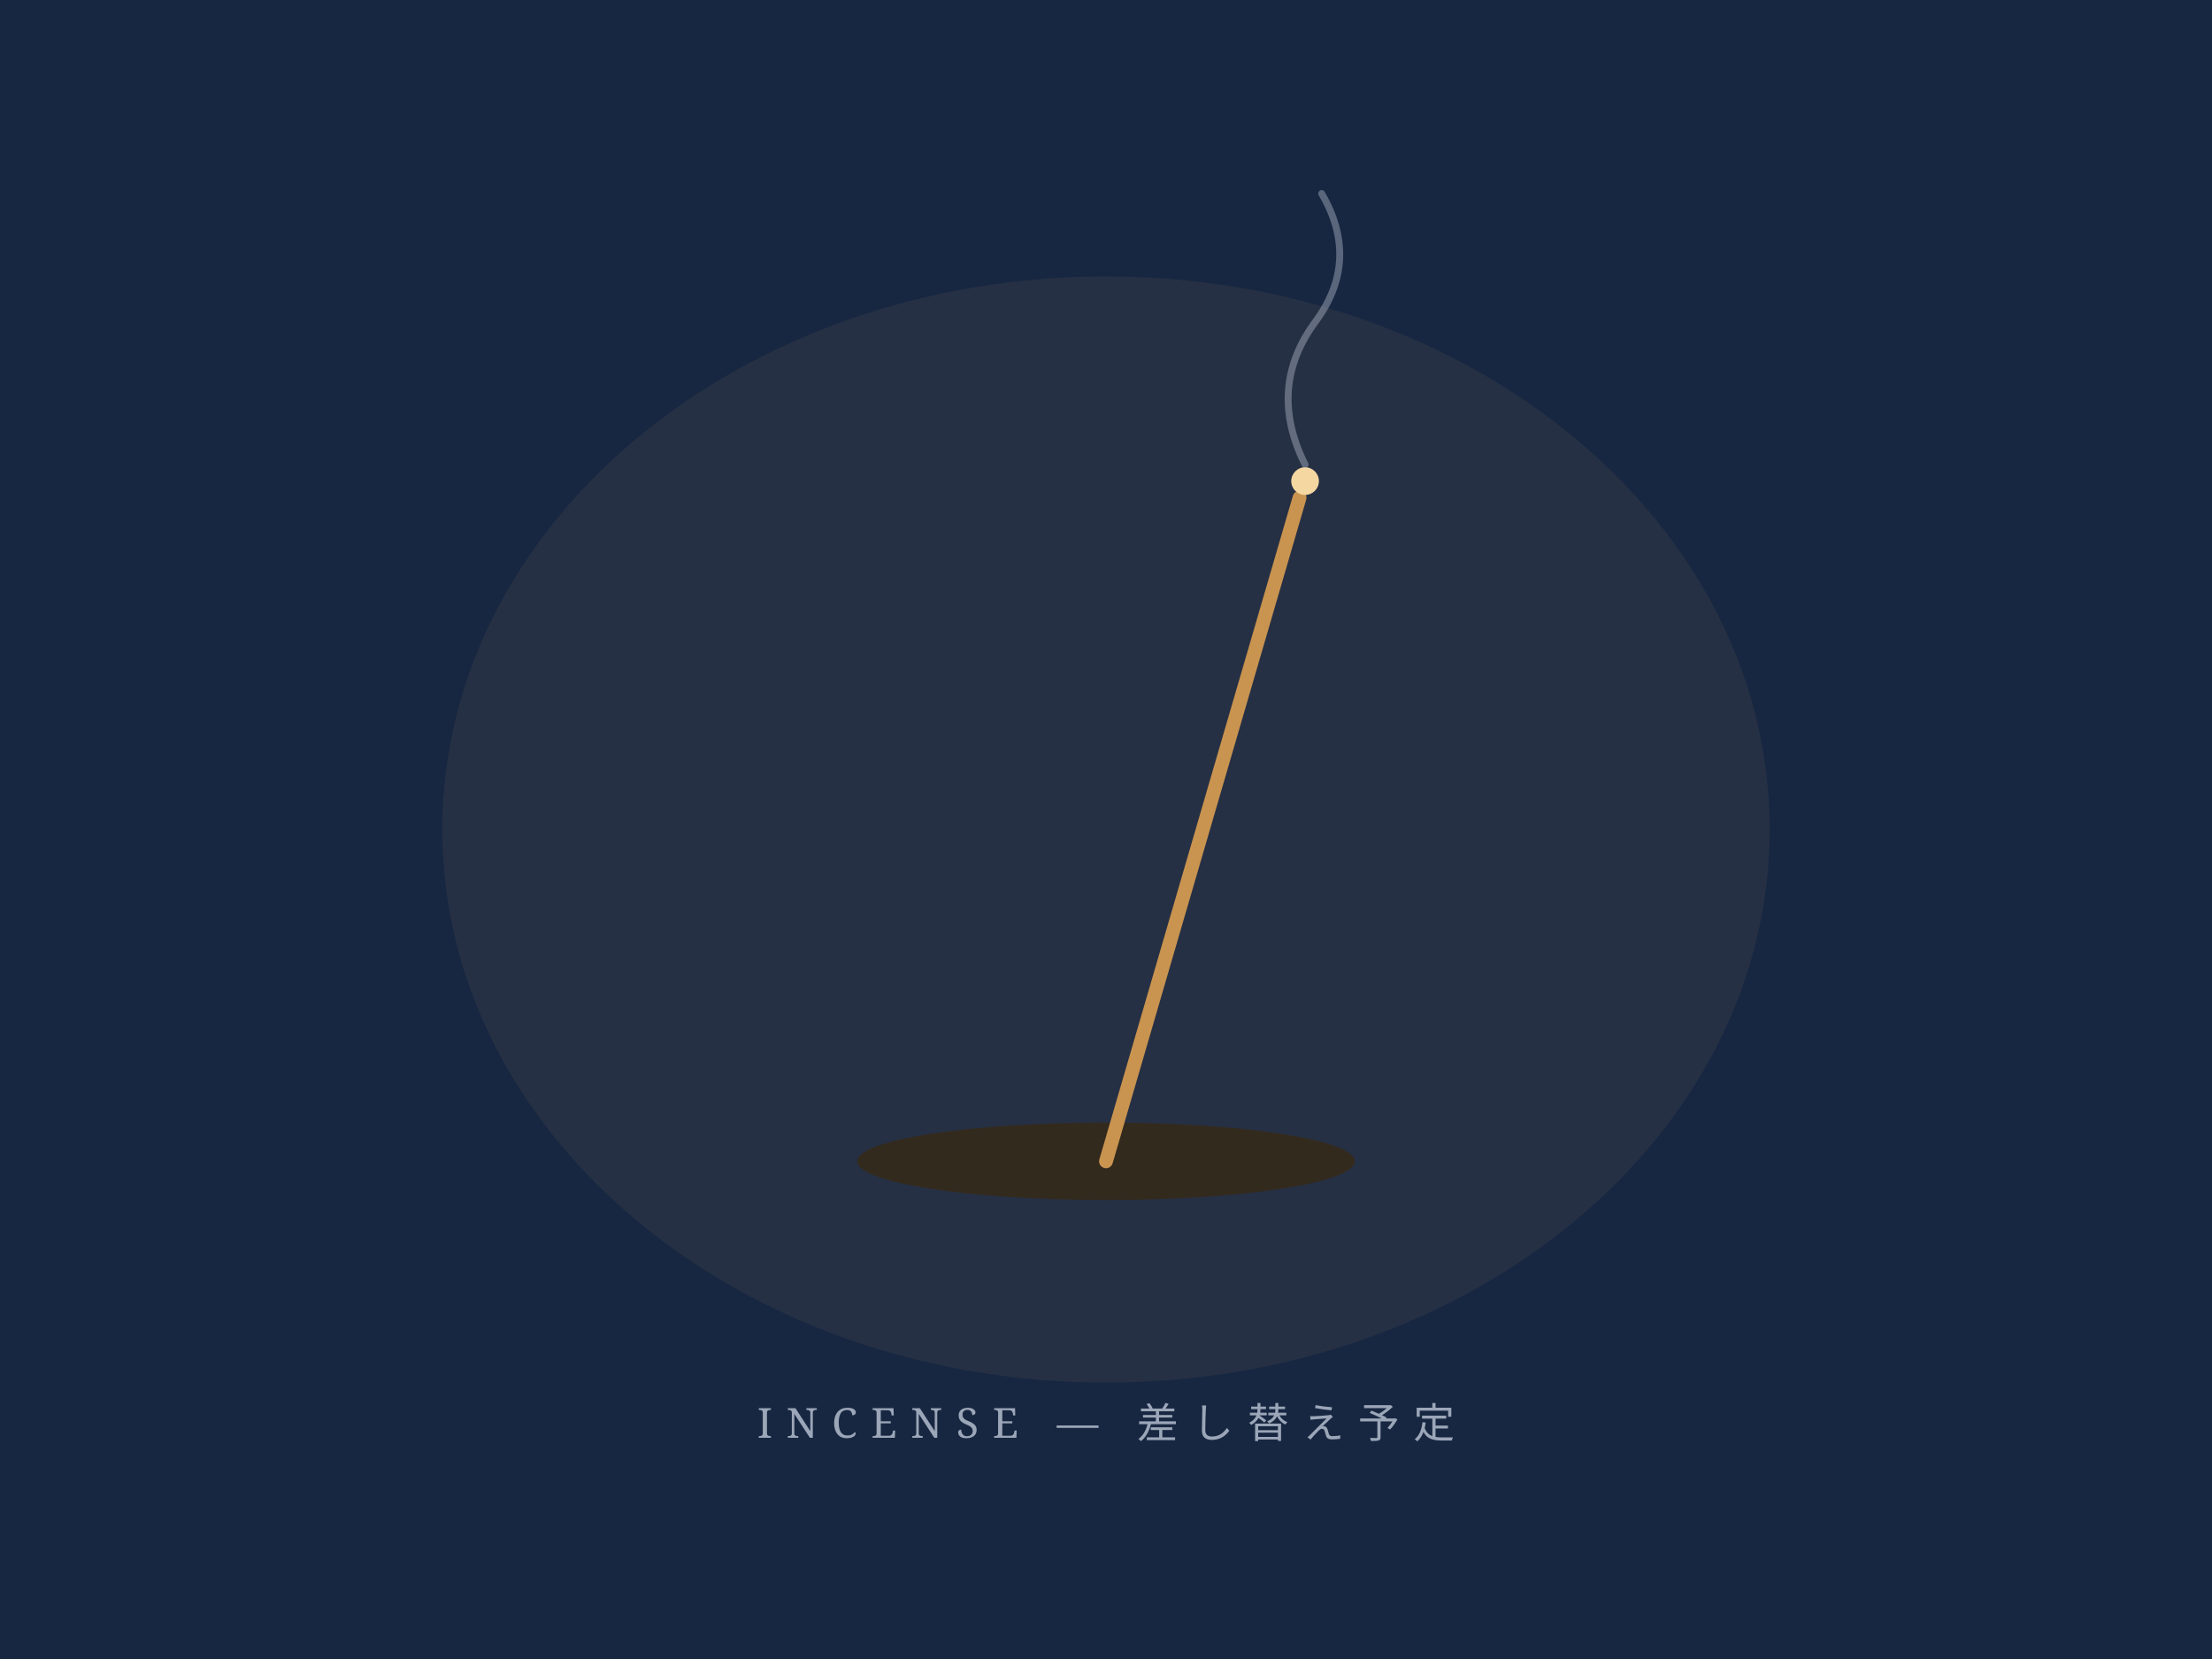
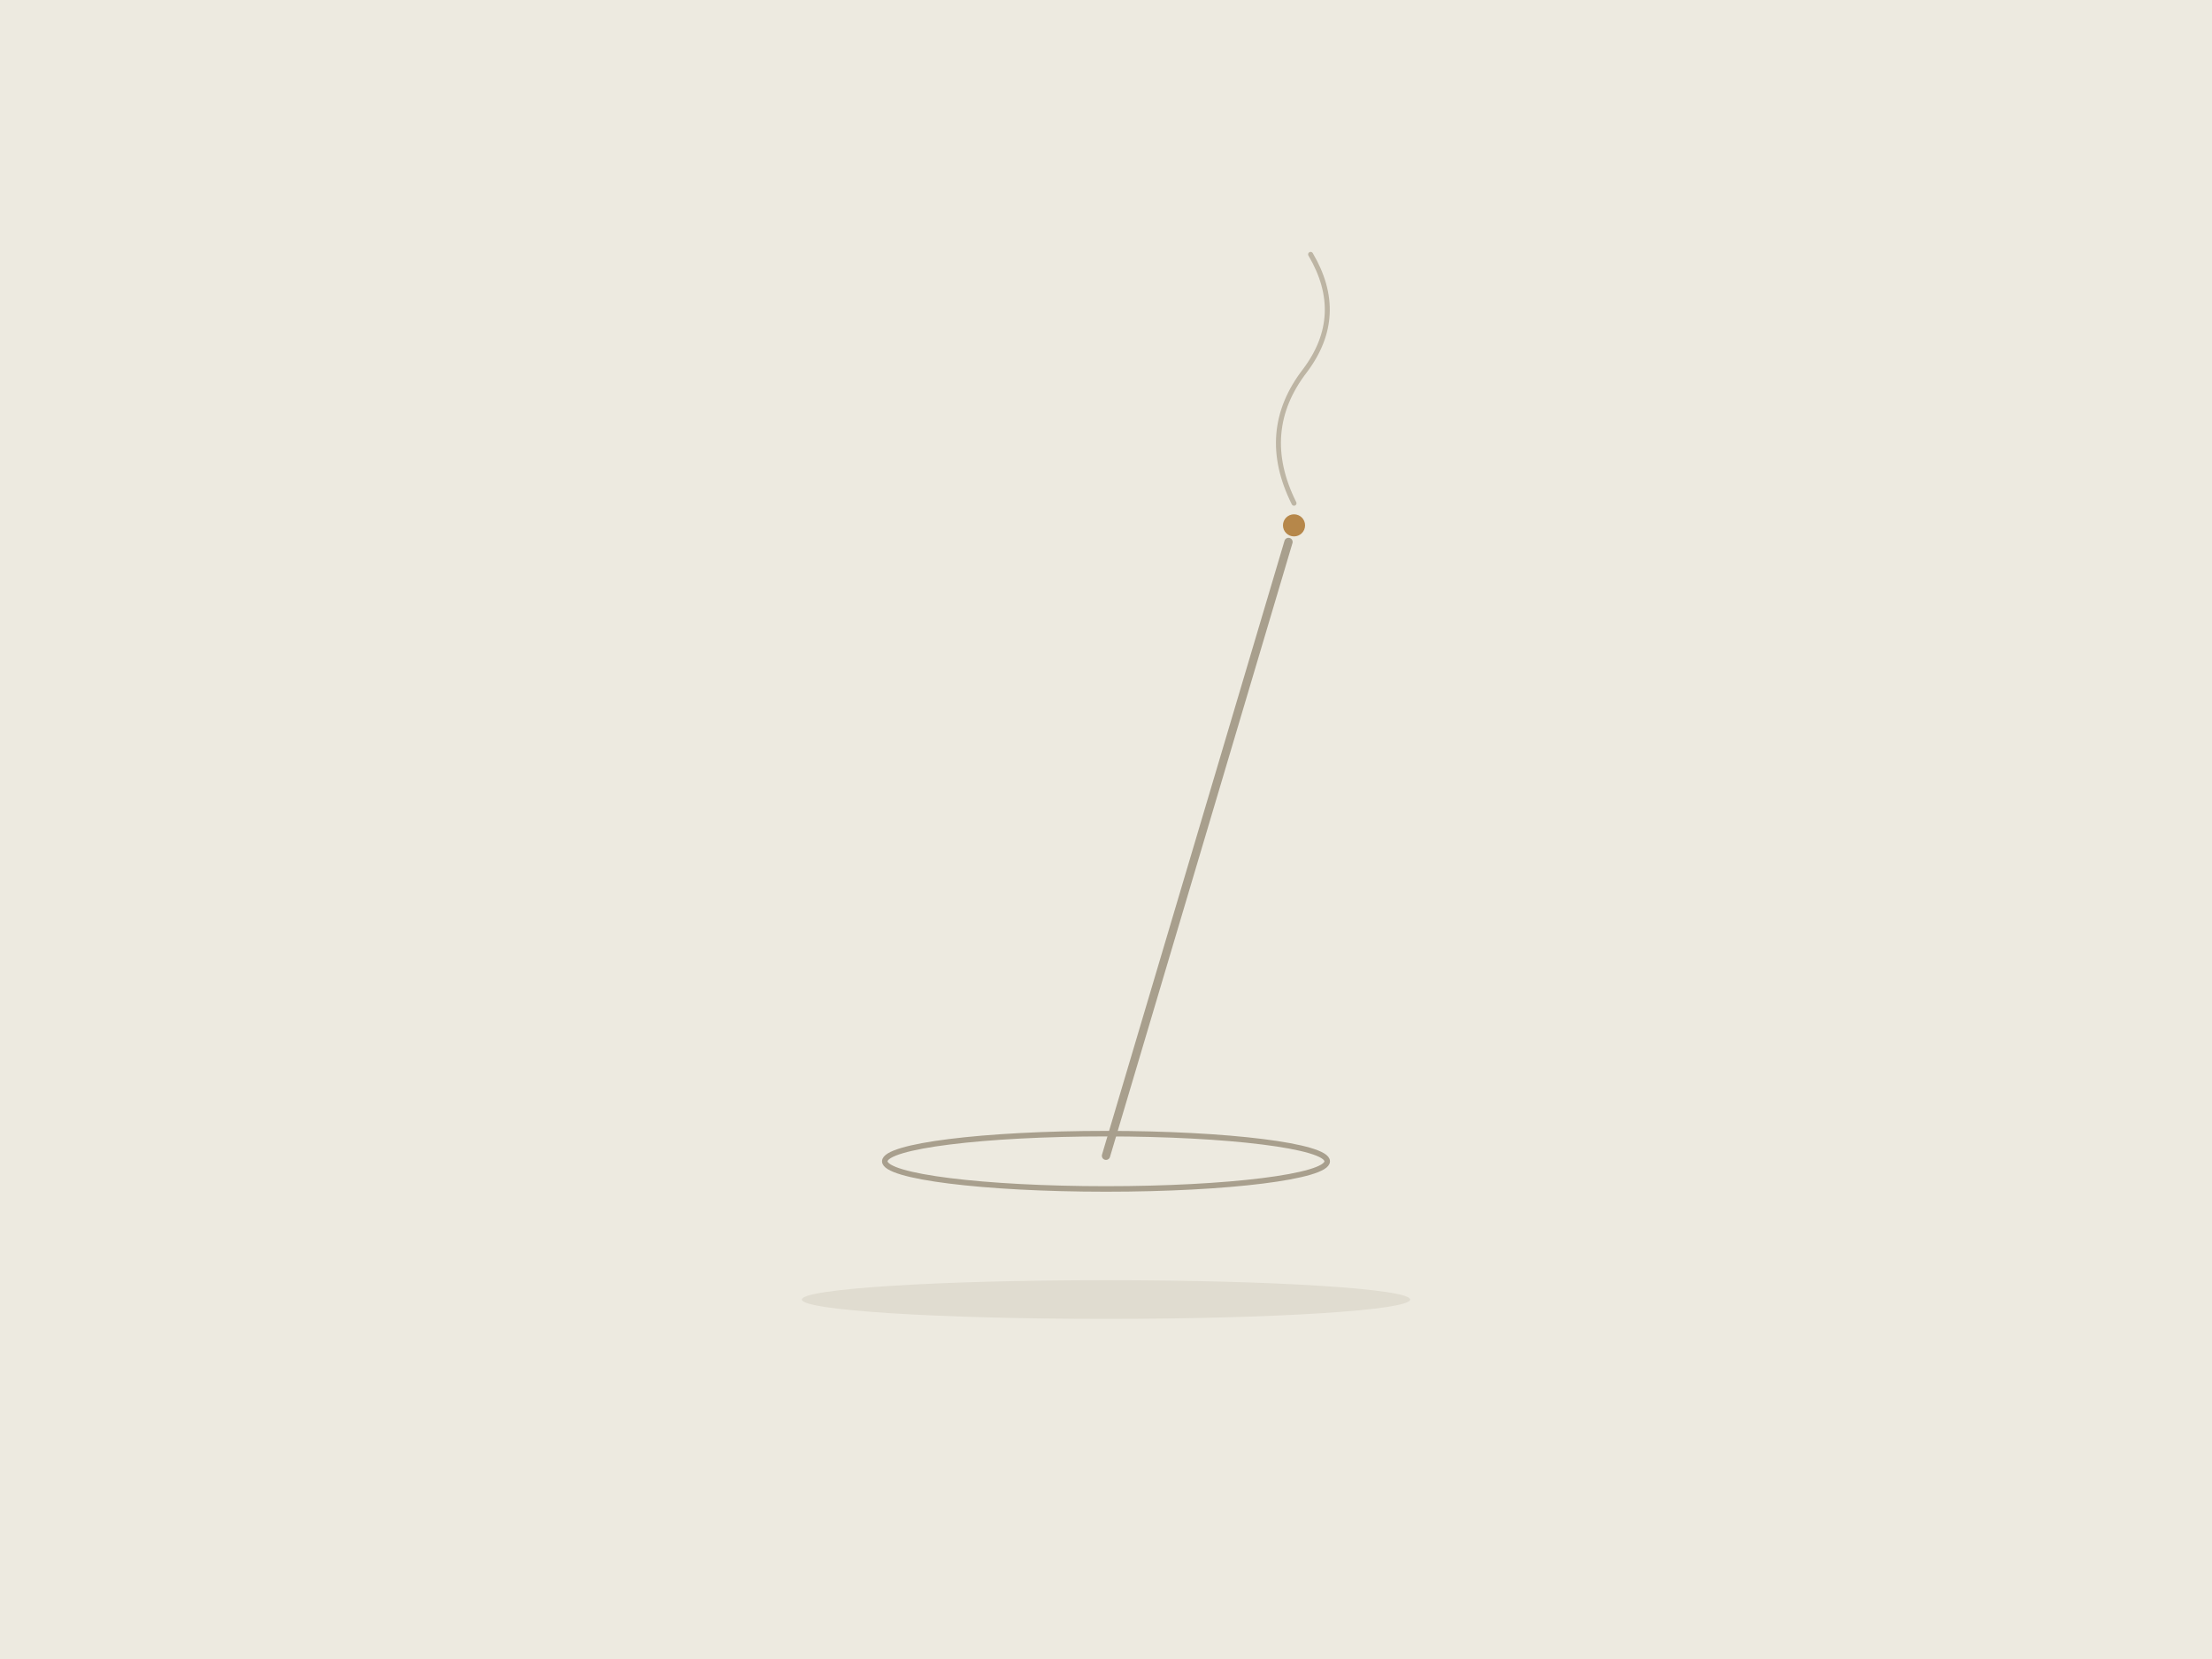
<svg xmlns="http://www.w3.org/2000/svg" viewBox="0 0 800 600" role="img" aria-label="placeholder">
-   <rect width="800" height="600" fill="#182741" />
-   <ellipse cx="400" cy="300" rx="240" ry="200" fill="#e4b167" fill-opacity="0.07" />
-   <ellipse cx="400" cy="420" rx="90" ry="14" fill="#332a1e" />
-   <line x1="400" y1="420" x2="470" y2="180" stroke="#c99450" stroke-width="5" stroke-linecap="round" />
-   <circle cx="472" cy="174" r="5" fill="#f5d7a1" />
-   <path d="M472 168 q-14 -28 4 -52 q16 -22 2 -46" fill="none" stroke="#bcc5d6" stroke-opacity="0.4" stroke-width="2.5" stroke-linecap="round" />
-   <text x="400" y="520" text-anchor="middle" font-family="serif" font-size="15" letter-spacing="5" fill="#bcc5d6" fill-opacity="0.8">INCENSE — 差し替え予定</text>
+   <rect width="800" height="600" fill="#edeae0" />
+   <ellipse cx="400" cy="420" rx="80" ry="10" fill="none" stroke="#a89f8d" stroke-width="2" />
+   <line x1="400" y1="418" x2="466" y2="196" stroke="#a89f8d" stroke-width="3" stroke-linecap="round" />
+   <circle cx="468" cy="190" r="4" fill="#b6874a" />
+   <path d="M468 182 q-13 -26 4 -48 q15 -20 2 -42" fill="none" stroke="#bdb5a4" stroke-width="1.8" stroke-linecap="round" />
+   <ellipse cx="400" cy="470" rx="110" ry="7" fill="#e0dcd0" />
</svg>
